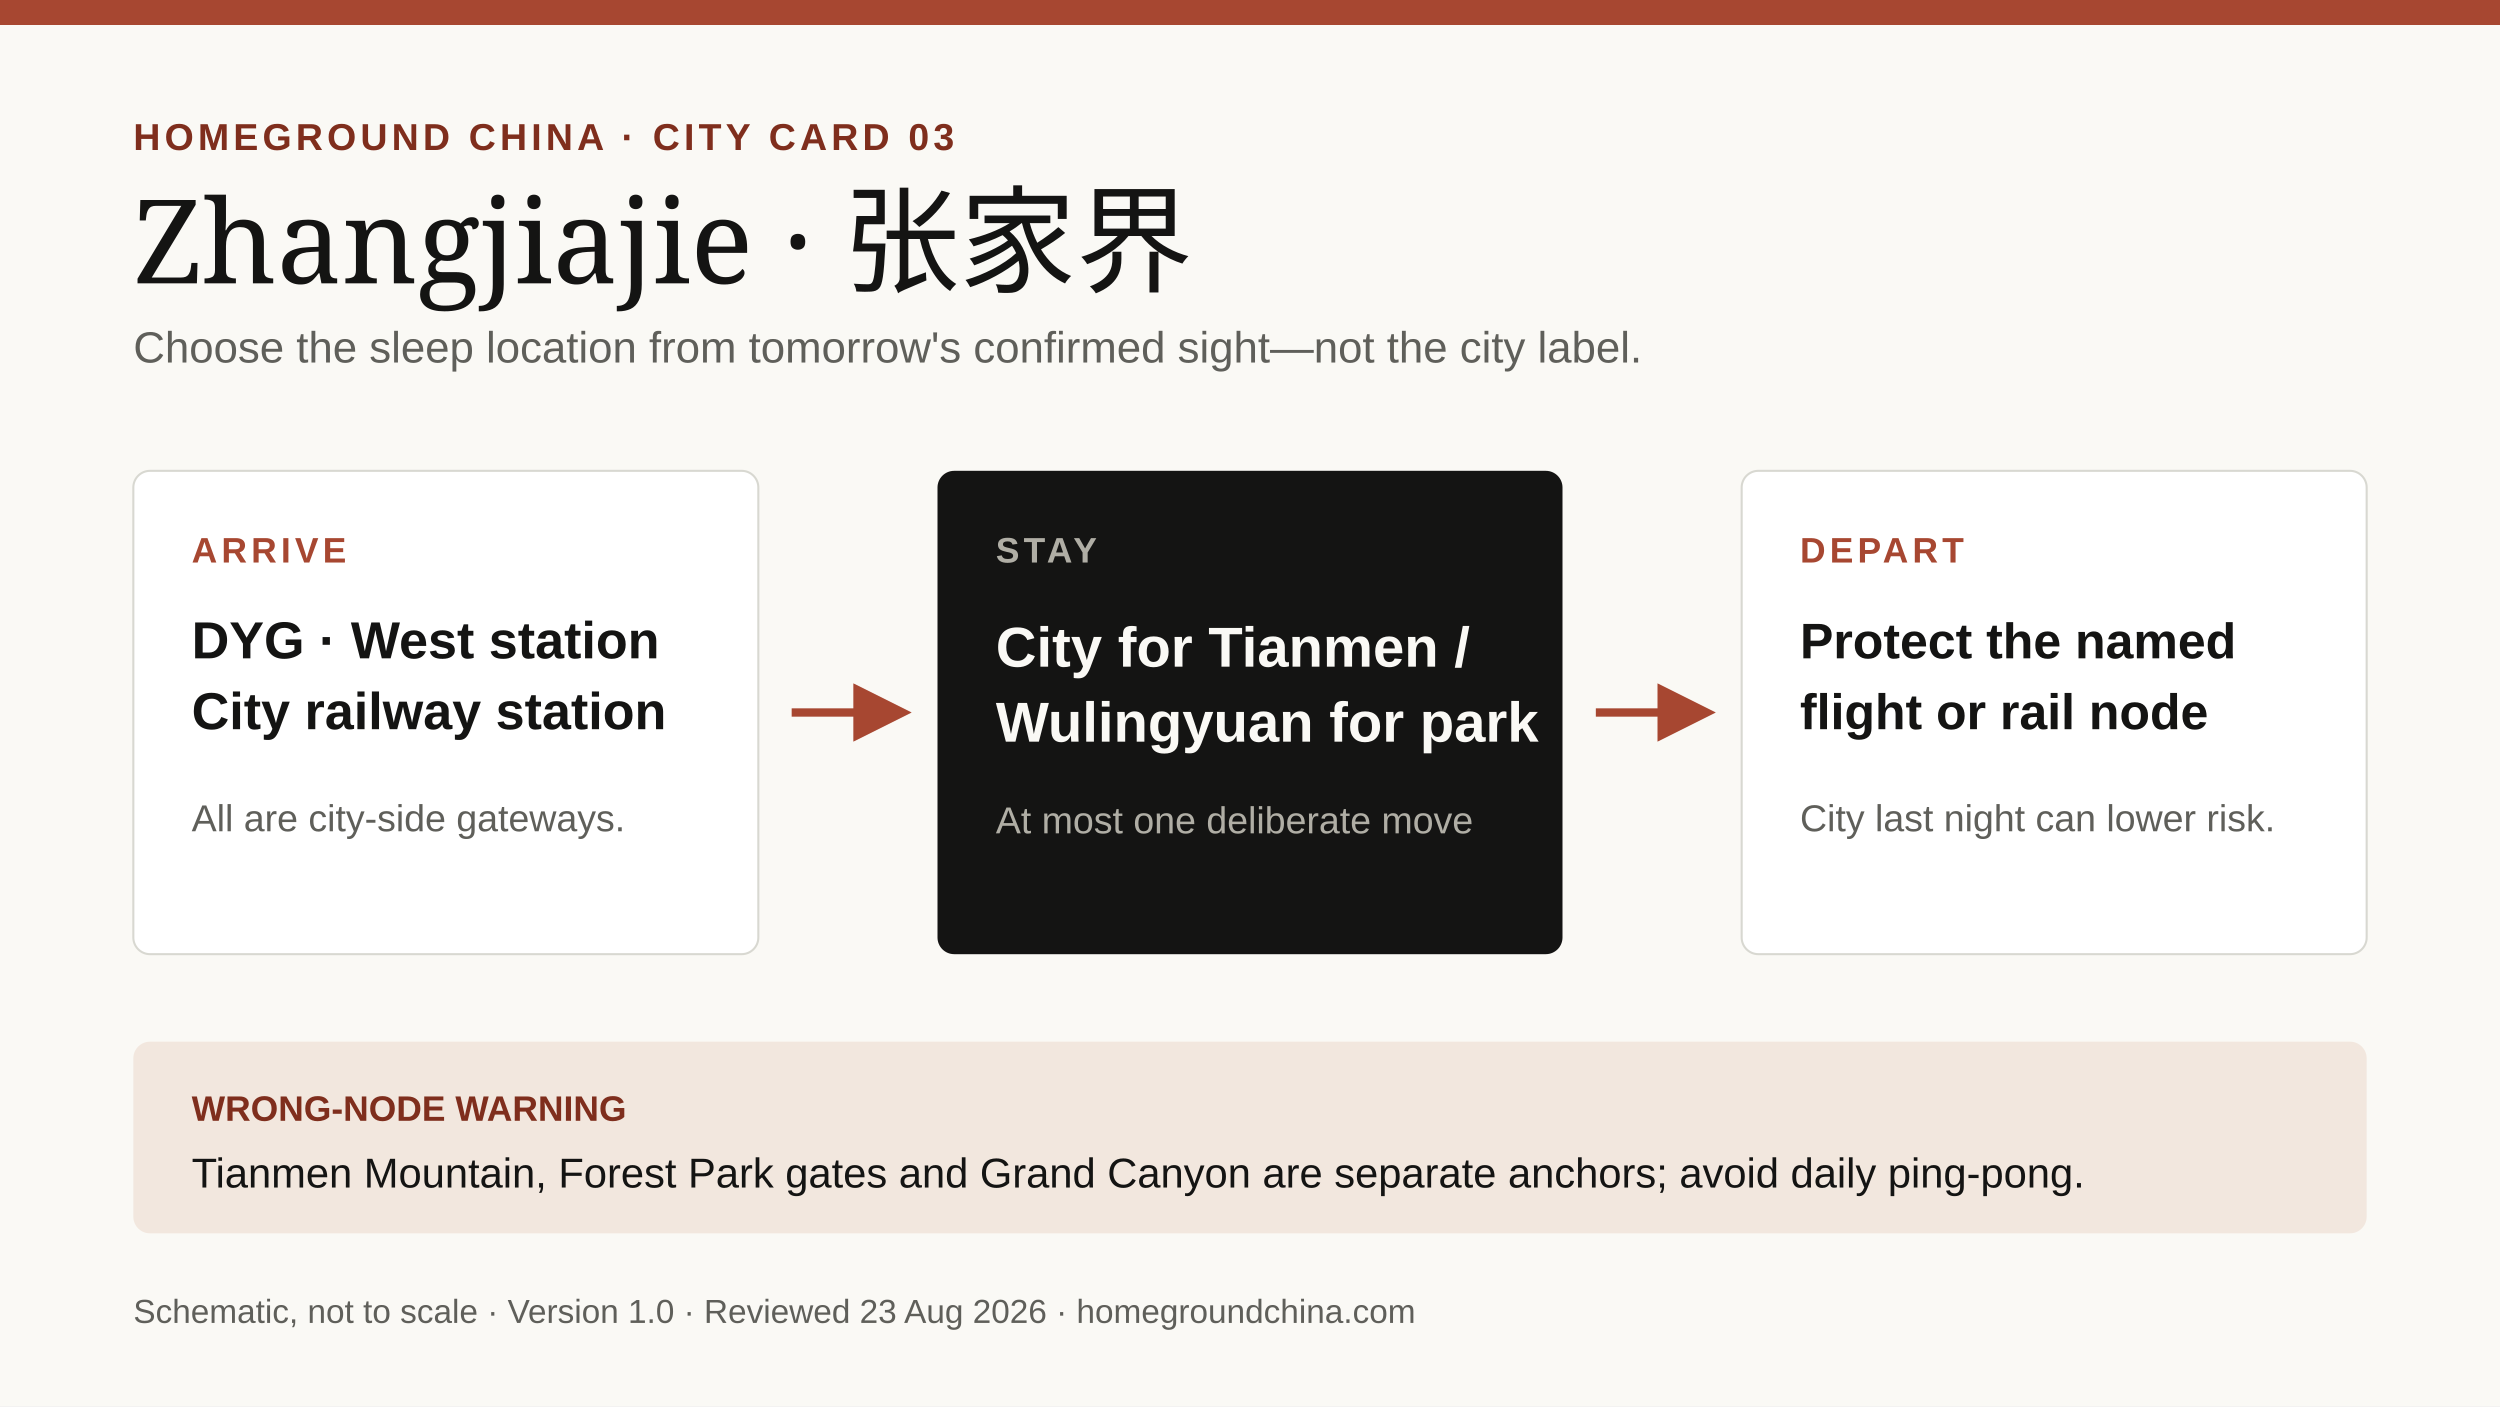
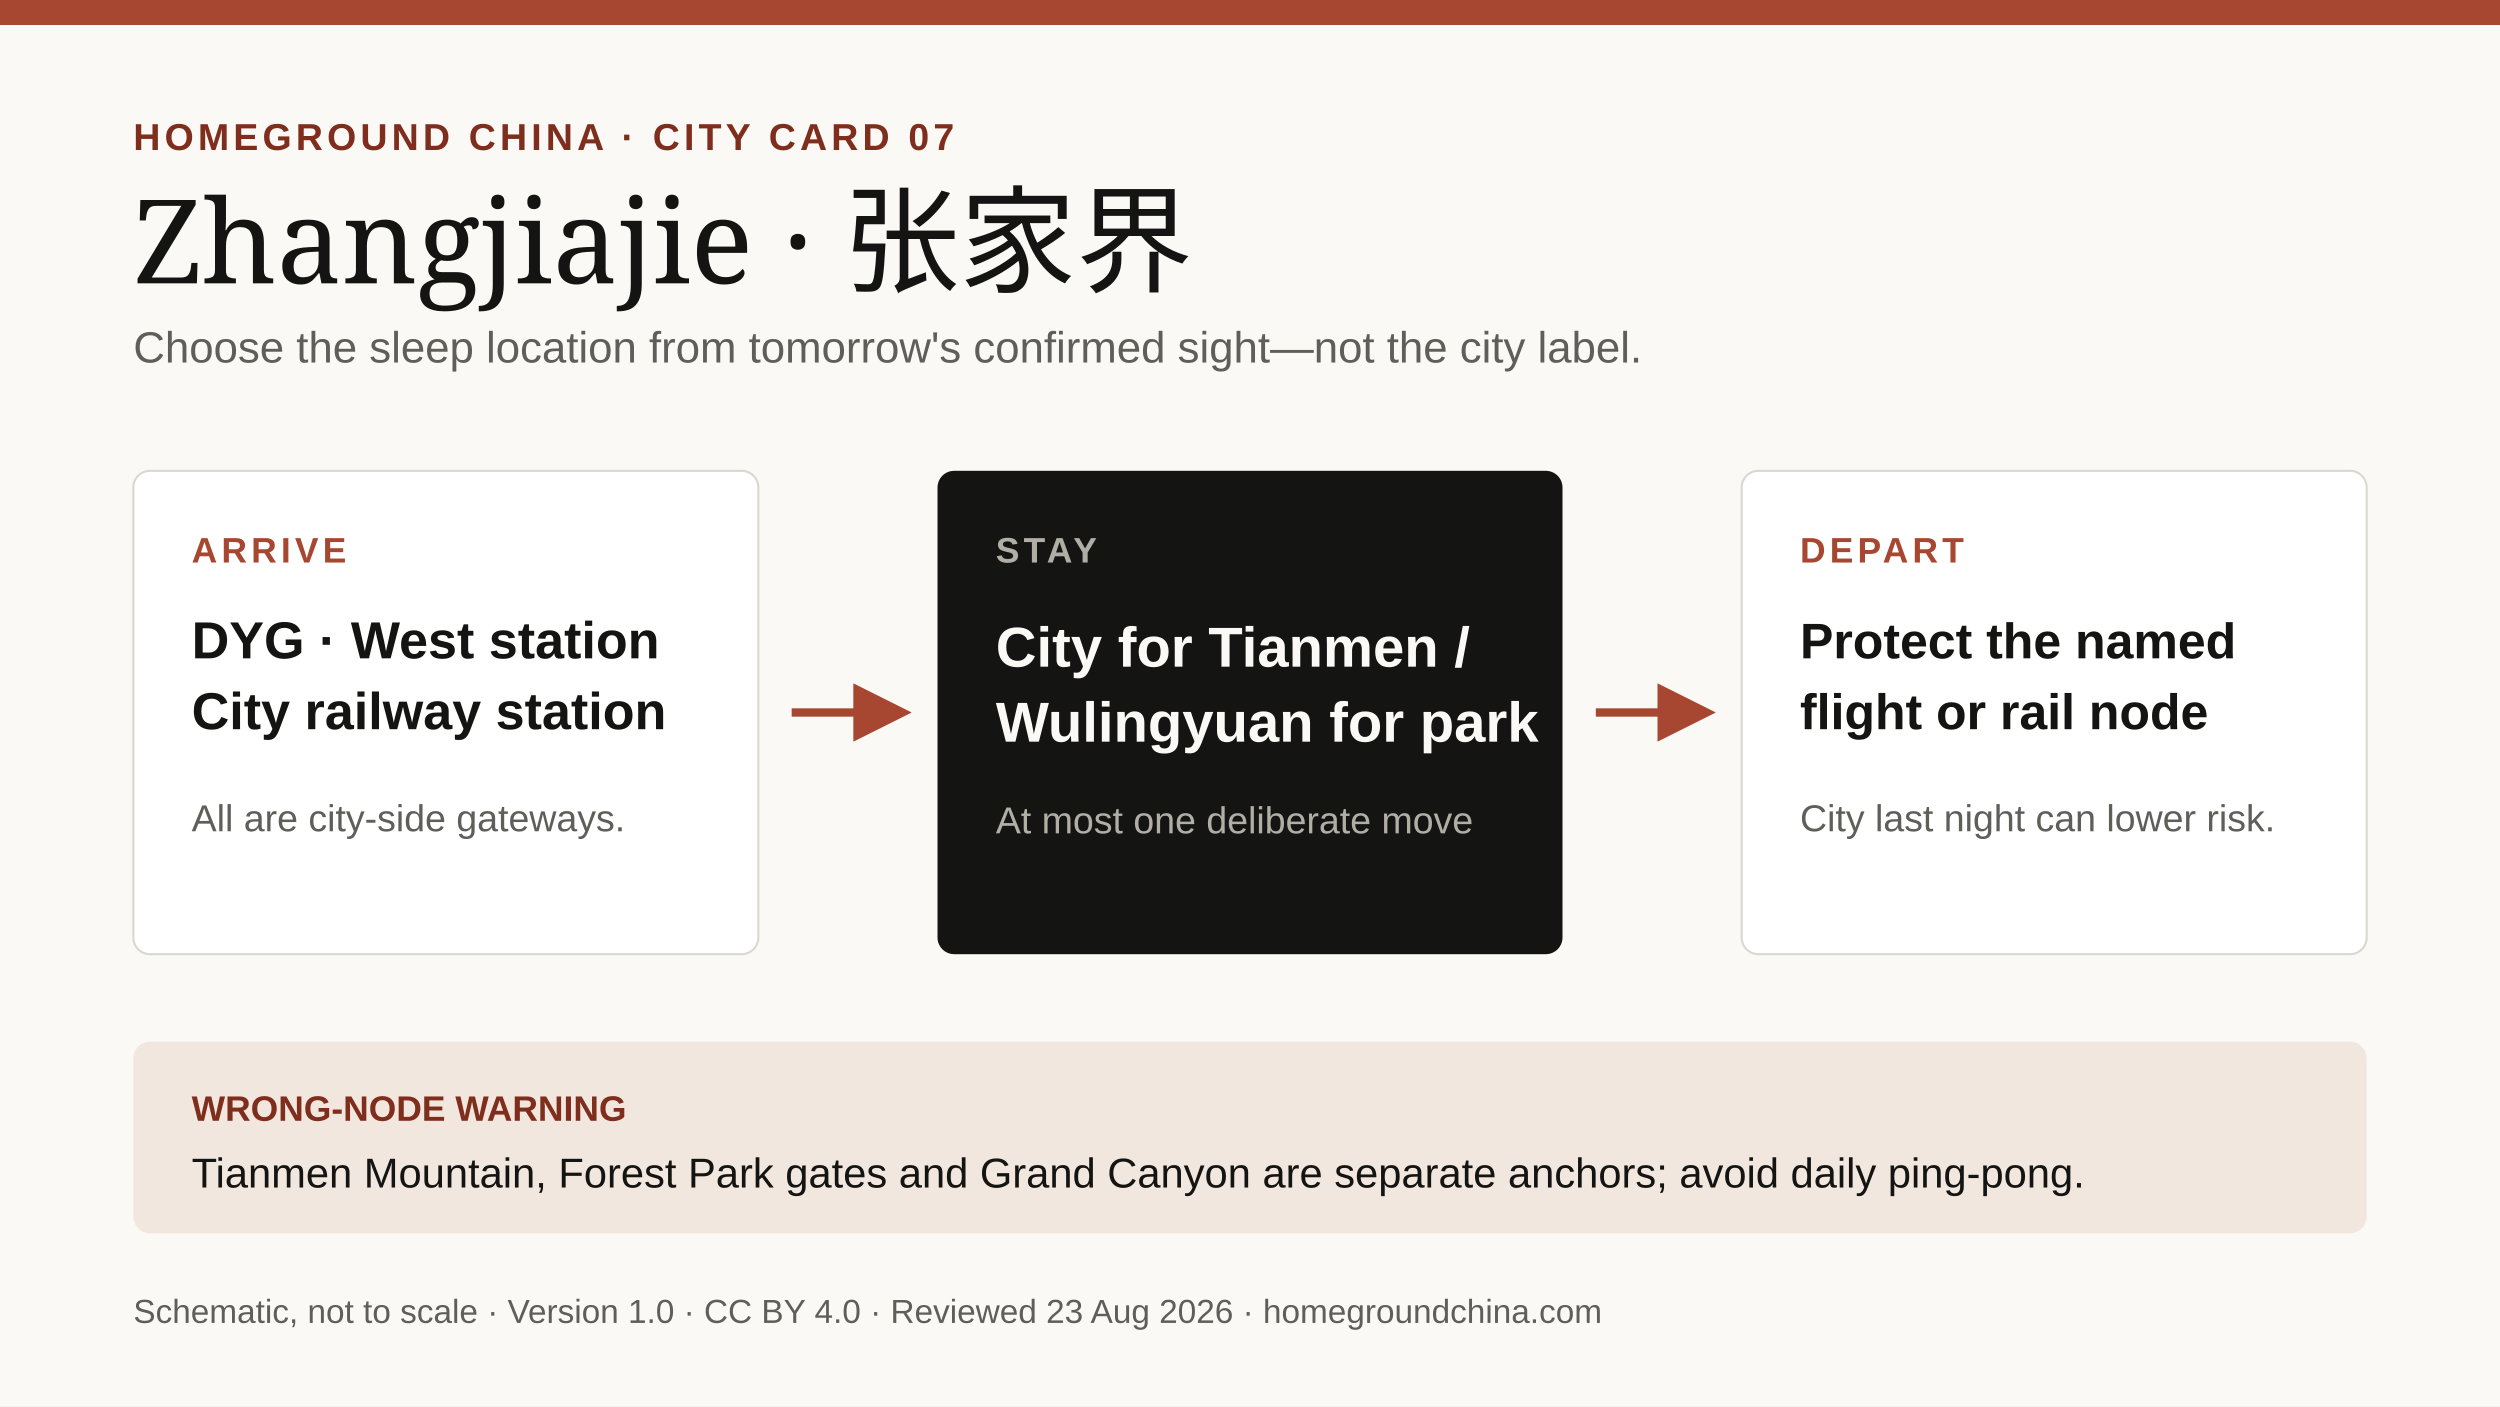
<svg xmlns="http://www.w3.org/2000/svg" width="1200" height="675" viewBox="0 0 1200 675" role="img" aria-labelledby="title desc">
  <defs>
    <marker id="a" viewBox="0 0 10 10" refX="8" refY="5" markerWidth="7" markerHeight="7" orient="auto">
      <path d="M0 0L10 5L0 10z" fill="#a74731" />
    </marker>
  </defs>
  <rect width="1200" height="675" fill="#faf9f5" />
  <rect width="1200" height="12" fill="#a74731" />
-   <text x="64" y="72" fill="#7f2e1d" font-family="Arial, sans-serif" font-size="18" font-weight="700" letter-spacing="2">HOMEGROUND CHINA · CITY CARD 03</text>
+   <text x="64" y="72" fill="#7f2e1d" font-family="Arial, sans-serif" font-size="18" font-weight="700" letter-spacing="2">HOMEGROUND CHINA · CITY CARD 07</text>
  <text x="64" y="136" fill="#141413" font-family="Georgia, serif" font-size="56">Zhangjiajie · 张家界</text>
  <text x="64" y="174" fill="#5f5f5a" font-family="Arial, sans-serif" font-size="21">Choose the sleep location from tomorrow's confirmed sight—not the city label.</text>
  <g font-family="Arial, sans-serif">
    <rect x="64" y="226" width="300" height="232" rx="8" fill="#fff" stroke="#d8d8d1" />
    <text x="92" y="270" fill="#a74731" font-size="17" font-weight="700" letter-spacing="2">ARRIVE</text>
    <text x="92" y="316" fill="#141413" font-size="25" font-weight="700">DYG · West station</text>
    <text x="92" y="350" fill="#141413" font-size="25" font-weight="700">City railway station</text>
    <text x="92" y="399" fill="#5f5f5a" font-size="18">All are city-side gateways.</text>
    <line x1="380" y1="342" x2="432" y2="342" stroke="#a74731" stroke-width="4" marker-end="url(#a)" />
    <rect x="450" y="226" width="300" height="232" rx="8" fill="#141413" />
    <text x="478" y="270" fill="#b0aea5" font-size="17" font-weight="700" letter-spacing="2">STAY</text>
    <text x="478" y="320" fill="#faf9f5" font-size="27" font-weight="700">City for Tianmen /</text>
    <text x="478" y="356" fill="#faf9f5" font-size="27" font-weight="700">Wulingyuan for park</text>
    <text x="478" y="400" fill="#b0aea5" font-size="18">At most one deliberate move</text>
    <line x1="766" y1="342" x2="818" y2="342" stroke="#a74731" stroke-width="4" marker-end="url(#a)" />
    <rect x="836" y="226" width="300" height="232" rx="8" fill="#fff" stroke="#d8d8d1" />
    <text x="864" y="270" fill="#a74731" font-size="17" font-weight="700" letter-spacing="2">DEPART</text>
    <text x="864" y="316" fill="#141413" font-size="24" font-weight="700">Protect the named</text>
    <text x="864" y="350" fill="#141413" font-size="24" font-weight="700">flight or rail node</text>
    <text x="864" y="399" fill="#5f5f5a" font-size="18">City last night can lower risk.</text>
  </g>
  <rect x="64" y="500" width="1072" height="92" rx="8" fill="#f2e7de" />
  <text x="92" y="538" fill="#7f2e1d" font-family="Arial, sans-serif" font-size="17" font-weight="700">WRONG-NODE WARNING</text>
  <text x="92" y="570" fill="#141413" font-family="Arial, sans-serif" font-size="20">Tianmen Mountain, Forest Park gates and Grand Canyon are separate anchors; avoid daily ping-pong.</text>
-   <text x="64" y="635" fill="#5f5f5a" font-family="Arial, sans-serif" font-size="16">Schematic, not to scale · Version 1.0 · Reviewed 23 Aug 2026 · homegroundchina.com</text>
+   <text x="64" y="635" fill="#5f5f5a" font-family="Arial, sans-serif" font-size="16">Schematic, not to scale · Version 1.0 · CC BY 4.0 · Reviewed 23 Aug 2026 · homegroundchina.com</text>
</svg>
